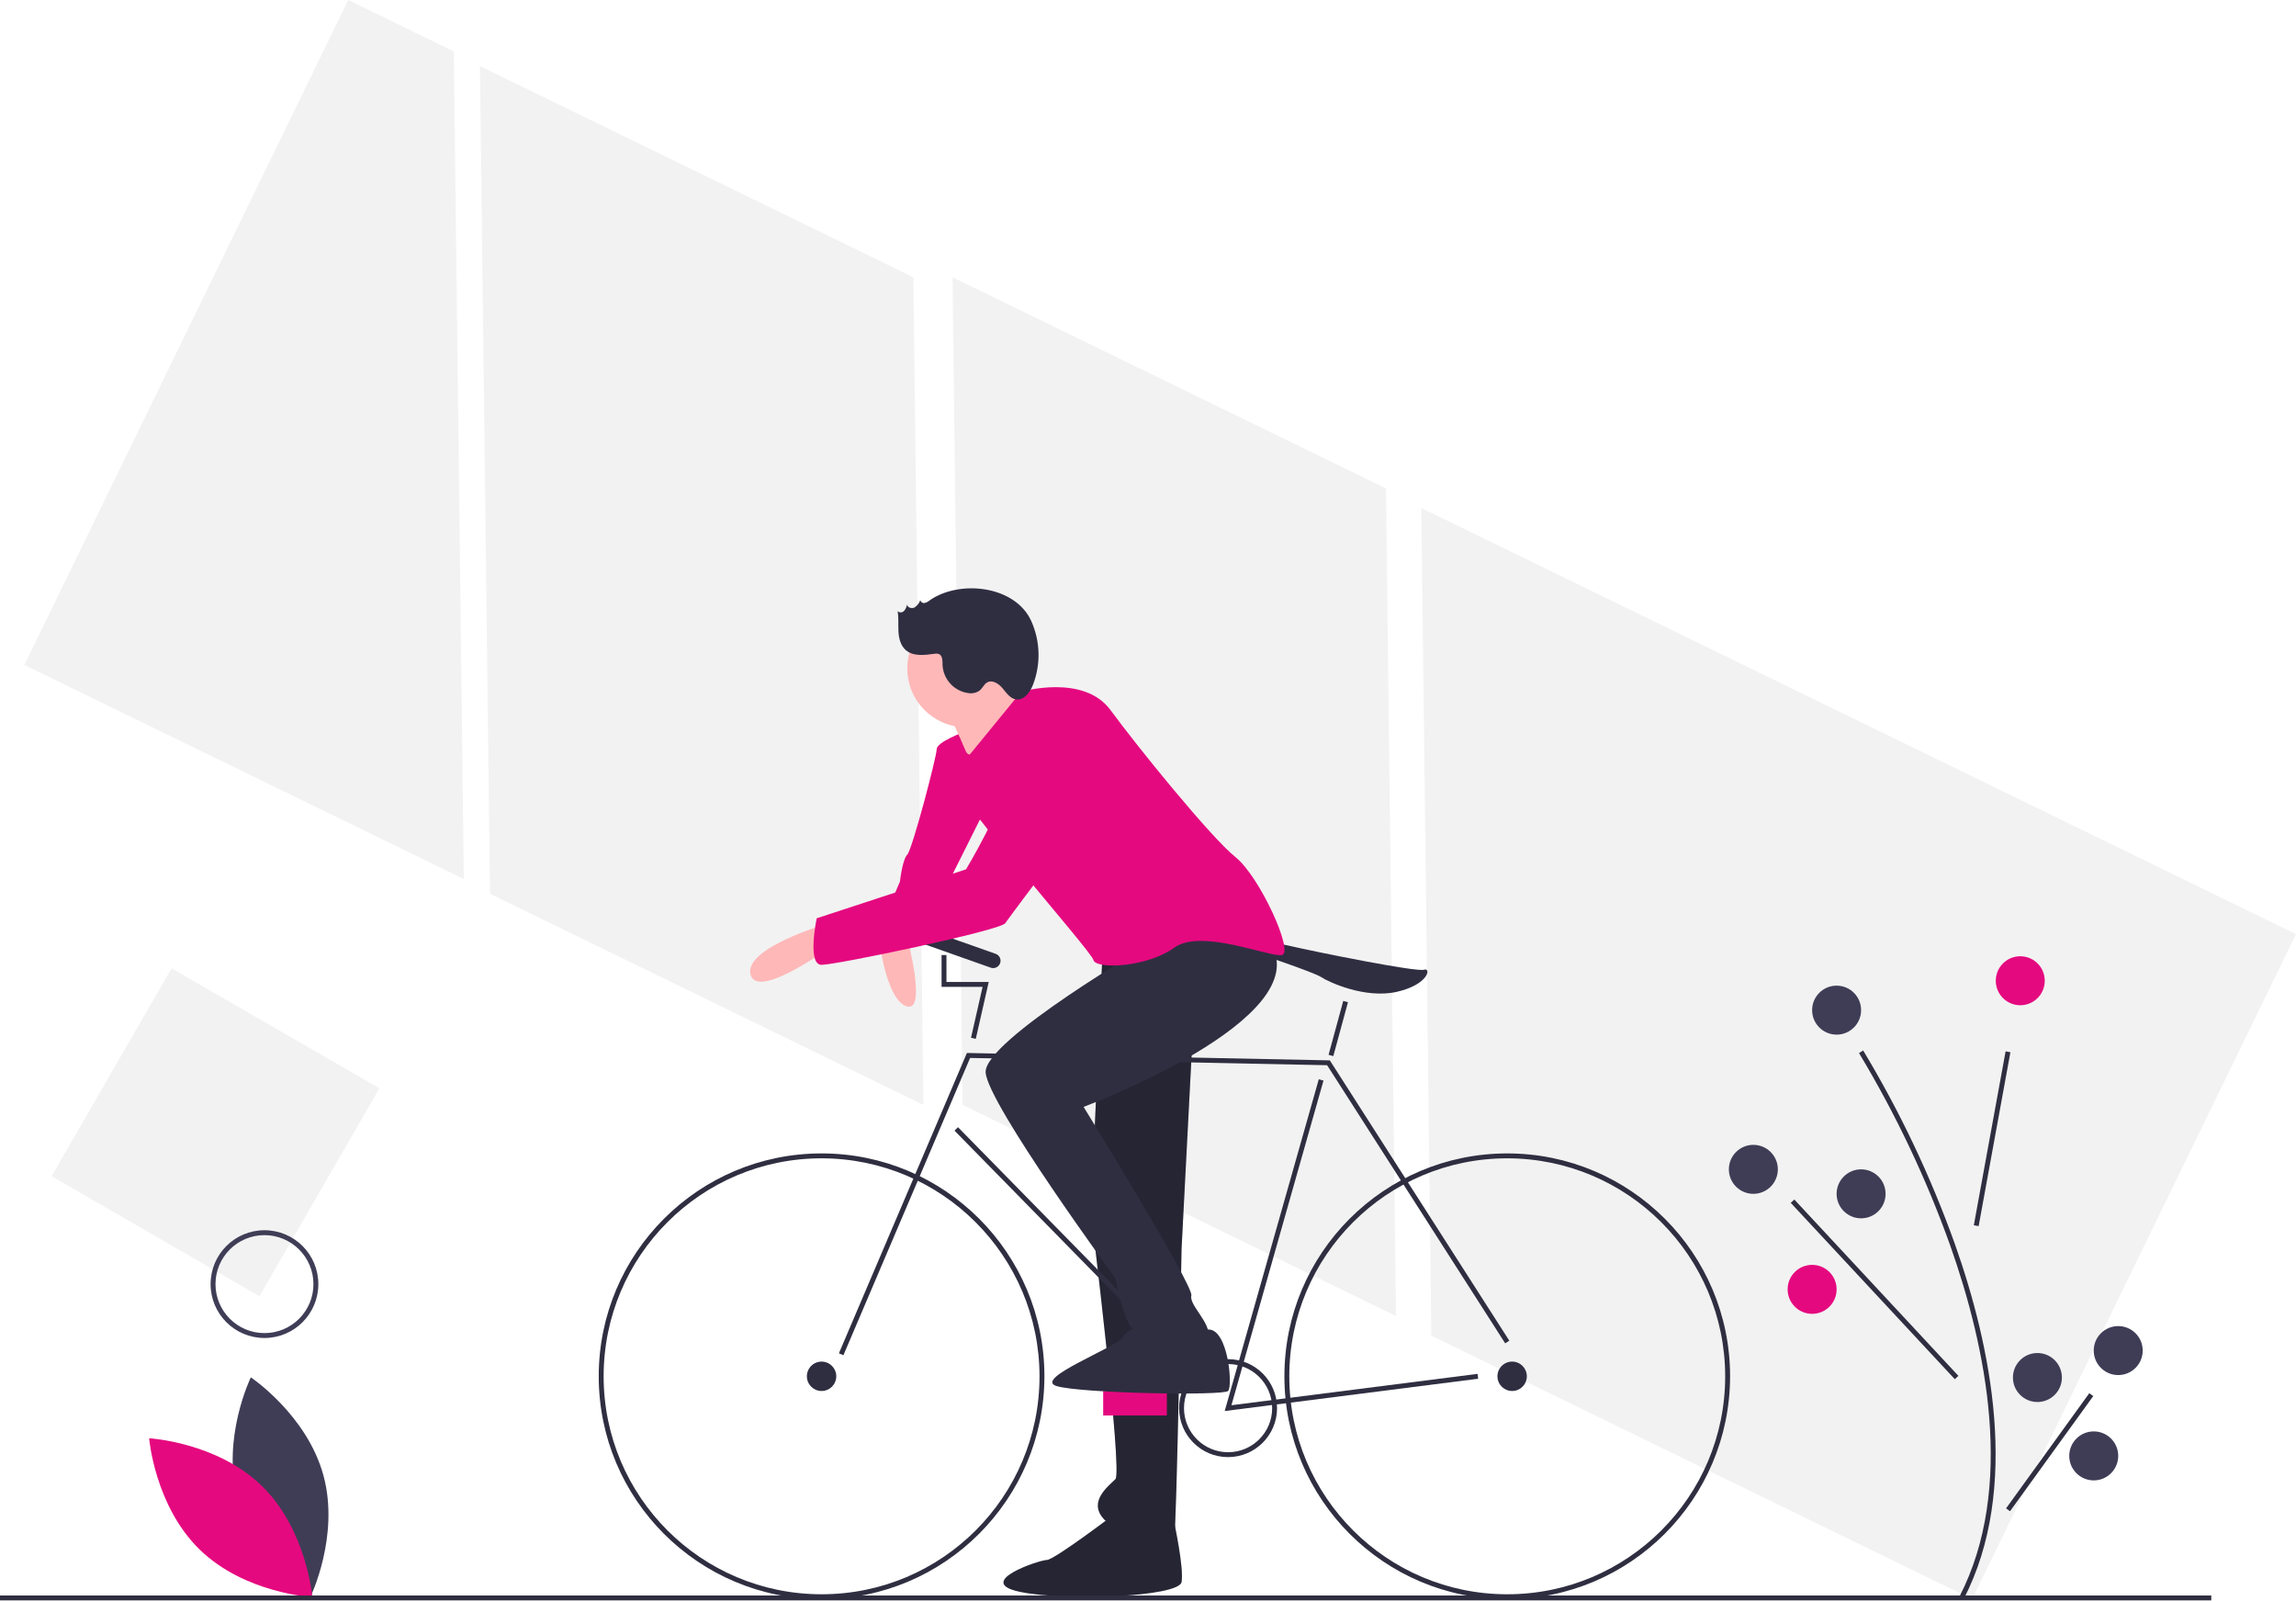
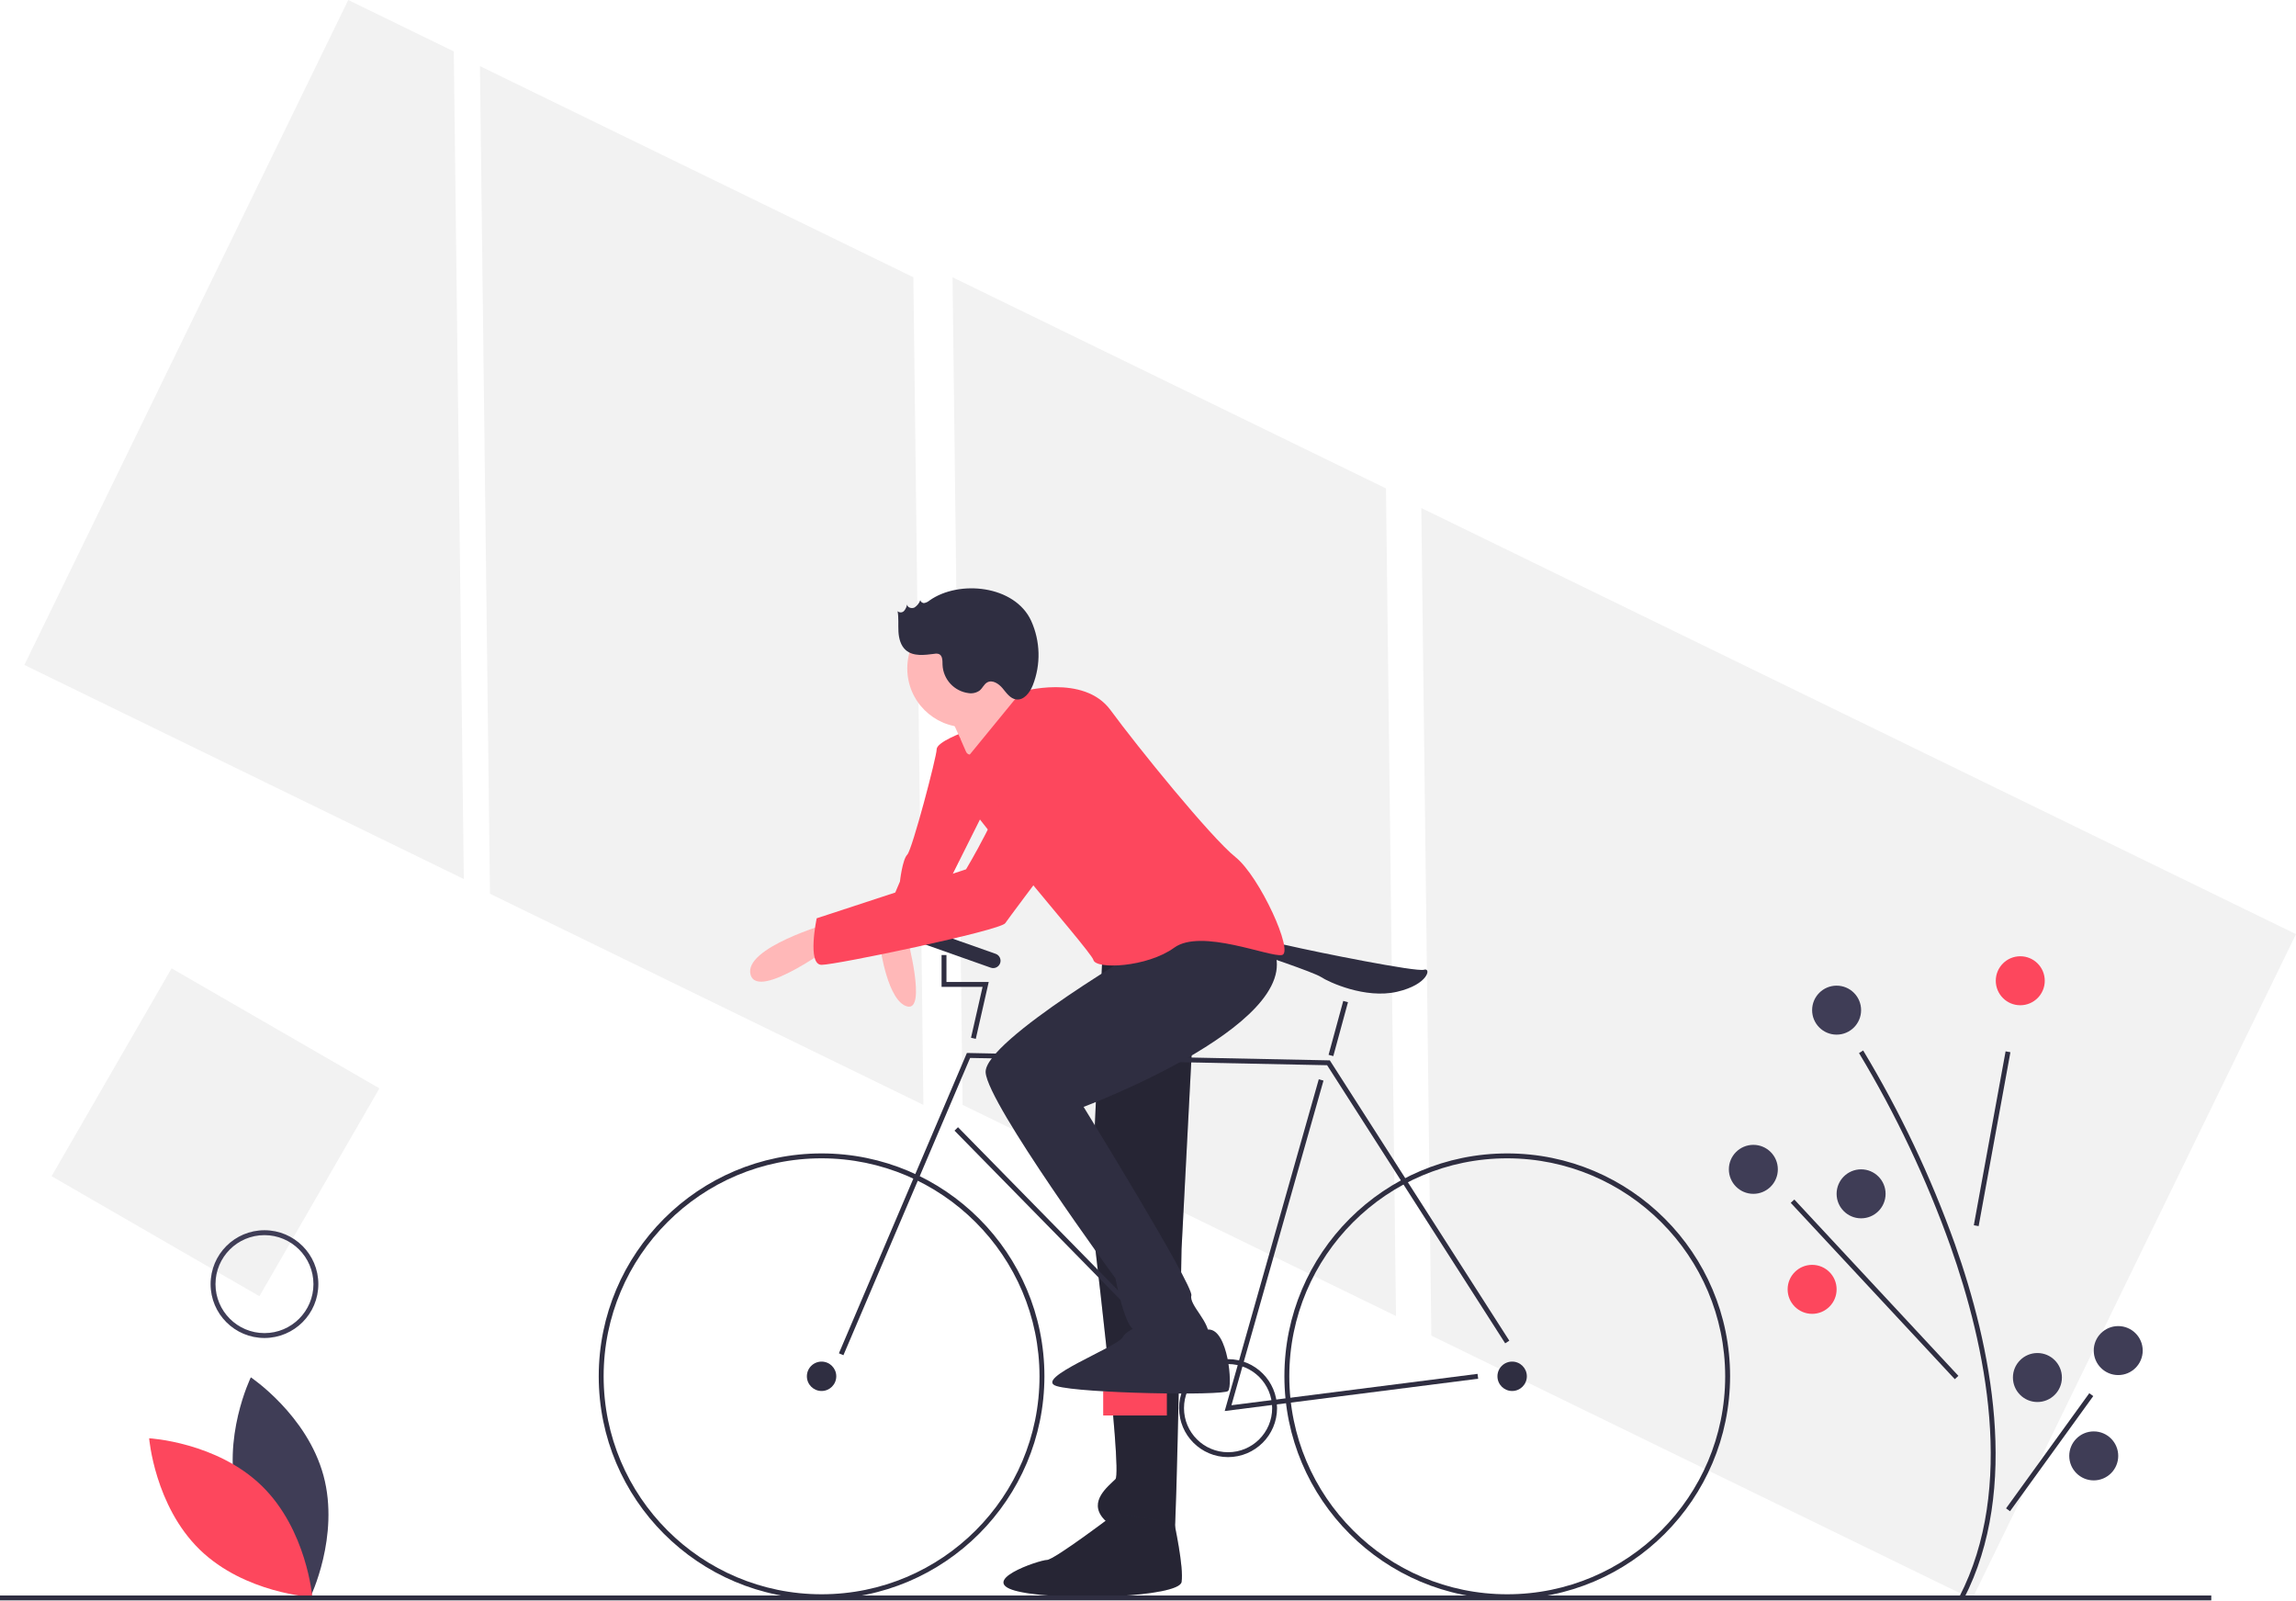
<svg xmlns="http://www.w3.org/2000/svg" id="a13b8cba-1f8f-490a-afba-7bfd552ebb8c" data-name="Layer 1" width="937.597" height="653.445" viewBox="0 0 937.597 653.445">
  <polygon points="195.992 26.994 200.088 364.913 377.078 451.126 372.982 113.208 195.992 26.994" fill="#f2f2f2" />
  <polygon points="142.208 0 9.957 271.502 189.403 358.913 185.307 20.994 142.208 0" fill="#f2f2f2" />
  <polygon points="937.597 381.414 580.403 207.422 584.499 545.34 805.345 652.916 937.597 381.414" fill="#f2f2f2" />
  <polygon points="388.982 113.208 393.078 451.126 570.069 537.34 565.973 199.422 388.982 113.208" fill="#f2f2f2" />
  <path d="M581.702,506.222l-5,112s13,106,10,109-11,9-5,16,28,12,29,8,3-118,3-118l7-135Z" transform="translate(-131.2017 -123.2777)" fill="#2f2e41" />
  <path d="M581.702,506.222l-5,112s13,106,10,109-11,9-5,16,28,12,29,8,3-118,3-118l7-135Z" transform="translate(-131.2017 -123.2777)" opacity="0.2" />
  <path d="M586.702,741.222s-25,19-28,19-30,9-11,13,65,2,66-4-3-24.209-3-24.209Z" transform="translate(-131.2017 -123.2777)" fill="#2f2e41" />
  <path d="M586.702,741.222s-25,19-28,19-30,9-11,13,65,2,66-4-3-24.209-3-24.209Z" transform="translate(-131.2017 -123.2777)" opacity="0.2" />
-   <path d="M524.702,422.222s-11,4-11,7-10,41-12,43-3,11-3,11-10,23-8,23,19-4,20,0,9-25,9-25l17-34Z" transform="translate(-131.2017 -123.2777)" fill="#e5097f" />
+   <path d="M524.702,422.222s-11,4-11,7-10,41-12,43-3,11-3,11-10,23-8,23,19-4,20,0,9-25,9-25l17-34Z" transform="translate(-131.2017 -123.2777)" fill="#FD475D" />
  <path d="M490.702,510.222s3,22,11,24,0-28,0-28Z" transform="translate(-131.2017 -123.2777)" fill="#ffb8b8" />
  <path d="M516.702,410.222s6,13,9,20,31-18,31-18-15-11-15-16S516.702,410.222,516.702,410.222Z" transform="translate(-131.2017 -123.2777)" fill="#ffb8b8" />
  <path d="M228.241,735.278c6.706,24.791,29.677,40.144,29.677,40.144s12.098-24.84,5.391-49.631-29.677-40.144-29.677-40.144S221.535,710.487,228.241,735.278Z" transform="translate(-131.2017 -123.2777)" fill="#3f3d56" />
-   <path d="M238.095,729.95c18.402,17.914,20.65,45.452,20.65,45.452s-27.588-1.506-45.991-19.42-20.65-45.452-20.65-45.452S219.693,712.036,238.095,729.95Z" transform="translate(-131.2017 -123.2777)" fill="#e5097f" />
+   <path d="M238.095,729.95c18.402,17.914,20.65,45.452,20.65,45.452s-27.588-1.506-45.991-19.42-20.65-45.452-20.65-45.452S219.693,712.036,238.095,729.95Z" transform="translate(-131.2017 -123.2777)" fill="#FD475D" />
  <path d="M466.702,776.222a91,91,0,1,1,91-91A91.103,91.103,0,0,1,466.702,776.222Zm0-180a89,89,0,1,0,89,89A89.101,89.101,0,0,0,466.702,596.222Z" transform="translate(-131.2017 -123.2777)" fill="#2f2e41" />
  <path d="M746.702,776.222a91,91,0,1,1,91-91A91.103,91.103,0,0,1,746.702,776.222Zm0-180a89,89,0,1,0,89,89A89.1,89.1,0,0,0,746.702,596.222Z" transform="translate(-131.2017 -123.2777)" fill="#2f2e41" />
  <circle cx="335.5" cy="561.945" r="6" fill="#2f2e41" />
  <circle cx="617.5" cy="561.945" r="6" fill="#2f2e41" />
  <polygon points="344.42 553.337 342.58 552.552 394.845 429.931 543.055 432.955 543.342 433.405 616.342 547.405 614.658 548.484 541.945 434.934 396.155 431.958 344.42 553.337" fill="#2f2e41" />
  <polygon points="500.125 576.128 538.538 440.672 540.462 441.217 502.875 573.761 603.374 560.952 603.626 562.937 500.125 576.128" fill="#2f2e41" />
  <rect x="572.202" y="563.18" width="2" height="147.085" transform="translate(-413.074 460.3048) rotate(-44.4491)" fill="#2f2e41" />
  <rect x="666.3" y="542.222" width="22.804" height="2" transform="translate(-155.6774 931.1362) rotate(-74.76942)" fill="#2f2e41" />
  <polygon points="398.476 424.166 396.524 423.723 401.247 402.945 384.5 402.945 384.5 389.945 386.5 389.945 386.5 400.945 403.753 400.945 398.476 424.166" fill="#2f2e41" />
  <path d="M643.702,512.222s0-6,13-3,53,11,56,10,2,6-11,9-28-4-31-6S643.702,512.222,643.702,512.222Z" transform="translate(-131.2017 -123.2777)" fill="#2f2e41" />
-   <rect x="450.5" y="567.945" width="26" height="10" fill="#e5097f" />
+   <rect x="450.5" y="567.945" width="26" height="10" fill="#FD475D" />
  <path d="M632.702,718.222a20,20,0,1,1,20-20A20.022,20.022,0,0,1,632.702,718.222Zm0-38a18,18,0,1,0,18,18A18.021,18.021,0,0,0,632.702,680.222Z" transform="translate(-131.2017 -123.2777)" fill="#2f2e41" />
  <circle cx="394.5" cy="272.945" r="24" fill="#ffb8b8" />
  <path d="M601.702,508.222s-69,40-68,53,53,84,53,84,4,21,8,21,29,9,30,3-8-13-7-17-44-77-44-77,96.307-36,76.154-67S601.702,508.222,601.702,508.222Z" transform="translate(-131.2017 -123.2777)" fill="#2f2e41" />
  <path d="M603.702,662.222s-12,3-14,7-37,17-27,20,68,4,70,2,0-25.213-8-25.106S607.702,669.222,603.702,662.222Z" transform="translate(-131.2017 -123.2777)" fill="#2f2e41" />
-   <path d="M525.702,433.222l22.5-27.5s25.5-7.5,36.5,7.5,41,52,51,60,24,39,19,40-33-11-44-3-32,9-33,5-61-71-61-80,6.394-10.931,6.394-10.931Z" transform="translate(-131.2017 -123.2777)" fill="#e5097f" />
+   <path d="M525.702,433.222l22.5-27.5s25.5-7.5,36.5,7.5,41,52,51,60,24,39,19,40-33-11-44-3-32,9-33,5-61-71-61-80,6.394-10.931,6.394-10.931Z" transform="translate(-131.2017 -123.2777)" fill="#FD475D" />
  <rect x="502.702" y="507.222" width="38" height="6" rx="3" transform="translate(68.70297 -267.9953) rotate(19.4707)" fill="#2f2e41" />
  <path d="M469.702,500.222s-35,10-32,21,35-13,35-13Z" transform="translate(-131.2017 -123.2777)" fill="#ffb8b8" />
-   <path d="M560.702,413.222s-14,12-17,26-18,39-18,39l-61,20s-4,19,2,19,73-14,75-17,45-60,45-60S590.702,409.222,560.702,413.222Z" transform="translate(-131.2017 -123.2777)" fill="#e5097f" />
+   <path d="M560.702,413.222s-14,12-17,26-18,39-18,39l-61,20s-4,19,2,19,73-14,75-17,45-60,45-60S590.702,409.222,560.702,413.222Z" transform="translate(-131.2017 -123.2777)" fill="#FD475D" />
  <path d="M510.795,368.444a4.733,4.733,0,0,1-2.061,1.034,1.471,1.471,0,0,1-1.705-1.181,6.111,6.111,0,0,1-2.339,3c-1.145.597-2.916.096-3.081-1.184a5.405,5.405,0,0,1-1.244,2.626,1.863,1.863,0,0,1-2.619.088c.501,2.741.192,5.559.349,8.34s.899,5.73,3.001,7.56c3.065,2.668,7.674,2.009,11.705,1.504a3.553,3.553,0,0,1,1.834.1c1.51.643,1.441,2.744,1.461,4.385a12.185,12.185,0,0,0,10.669,11.571,6.108,6.108,0,0,0,4.54-1.108c1.145-.97,1.729-2.552,3.041-3.28,2.134-1.186,4.721.543,6.281,2.421s3.097,4.187,5.514,4.53c3.196.455,5.63-2.803,6.825-5.802a33.822,33.822,0,0,0-.672-26.28C545.622,362.22,522.825,359.92,510.795,368.444Z" transform="translate(-131.2017 -123.2777)" fill="#2f2e41" />
  <path d="M933.09,776.181l-1.777-.918c23.082-44.624,10.739-102.575-3.679-143.332a439.291,439.291,0,0,0-37.278-78.675l1.69-1.068a441.537,441.537,0,0,1,37.472,79.075C944.07,672.393,956.5,730.922,933.09,776.181Z" transform="translate(-131.2017 -123.2777)" fill="#2f2e41" />
  <rect x="908.612" y="587.223" width="72.18" height="1.999" transform="matrix(0.17975, -0.98371, 0.98371, 0.17975, 65.05255, 1288.53)" fill="#2f2e41" />
  <rect x="895.701" y="600.547" width="2.001" height="98.351" transform="translate(-333.5586 661.6599) rotate(-42.93968)" fill="#2f2e41" />
  <rect x="939.197" y="715.222" width="58.009" height="2" transform="translate(-310.6601 957.9995) rotate(-54.13715)" fill="#2f2e41" />
-   <circle cx="825" cy="400.445" r="10" fill="#e5097f" />
+   <circle cx="825" cy="400.445" r="10" fill="#FD475D" />
  <circle cx="716" cy="477.445" r="10" fill="#3f3d56" />
  <circle cx="760" cy="487.445" r="10" fill="#3f3d56" />
-   <circle cx="740" cy="526.445" r="10" fill="#e5097f" />
+   <circle cx="740" cy="526.445" r="10" fill="#FD475D" />
  <circle cx="865" cy="551.445" r="10" fill="#3f3d56" />
  <circle cx="832" cy="562.445" r="10" fill="#3f3d56" />
  <circle cx="855" cy="594.445" r="10" fill="#3f3d56" />
  <circle cx="750" cy="412.445" r="10" fill="#3f3d56" />
  <rect y="651.445" width="903" height="2" fill="#2f2e41" />
  <rect x="170.202" y="536.585" width="98" height="98" transform="translate(190.958 -154.4252) rotate(30)" fill="#f2f2f2" />
  <path d="M239.202,669.585a22,22,0,1,1,22-22A22.025,22.025,0,0,1,239.202,669.585Zm0-42a20,20,0,1,0,20,20A20.022,20.022,0,0,0,239.202,627.585Z" transform="translate(-131.2017 -123.2777)" fill="#3f3d56" />
</svg>
